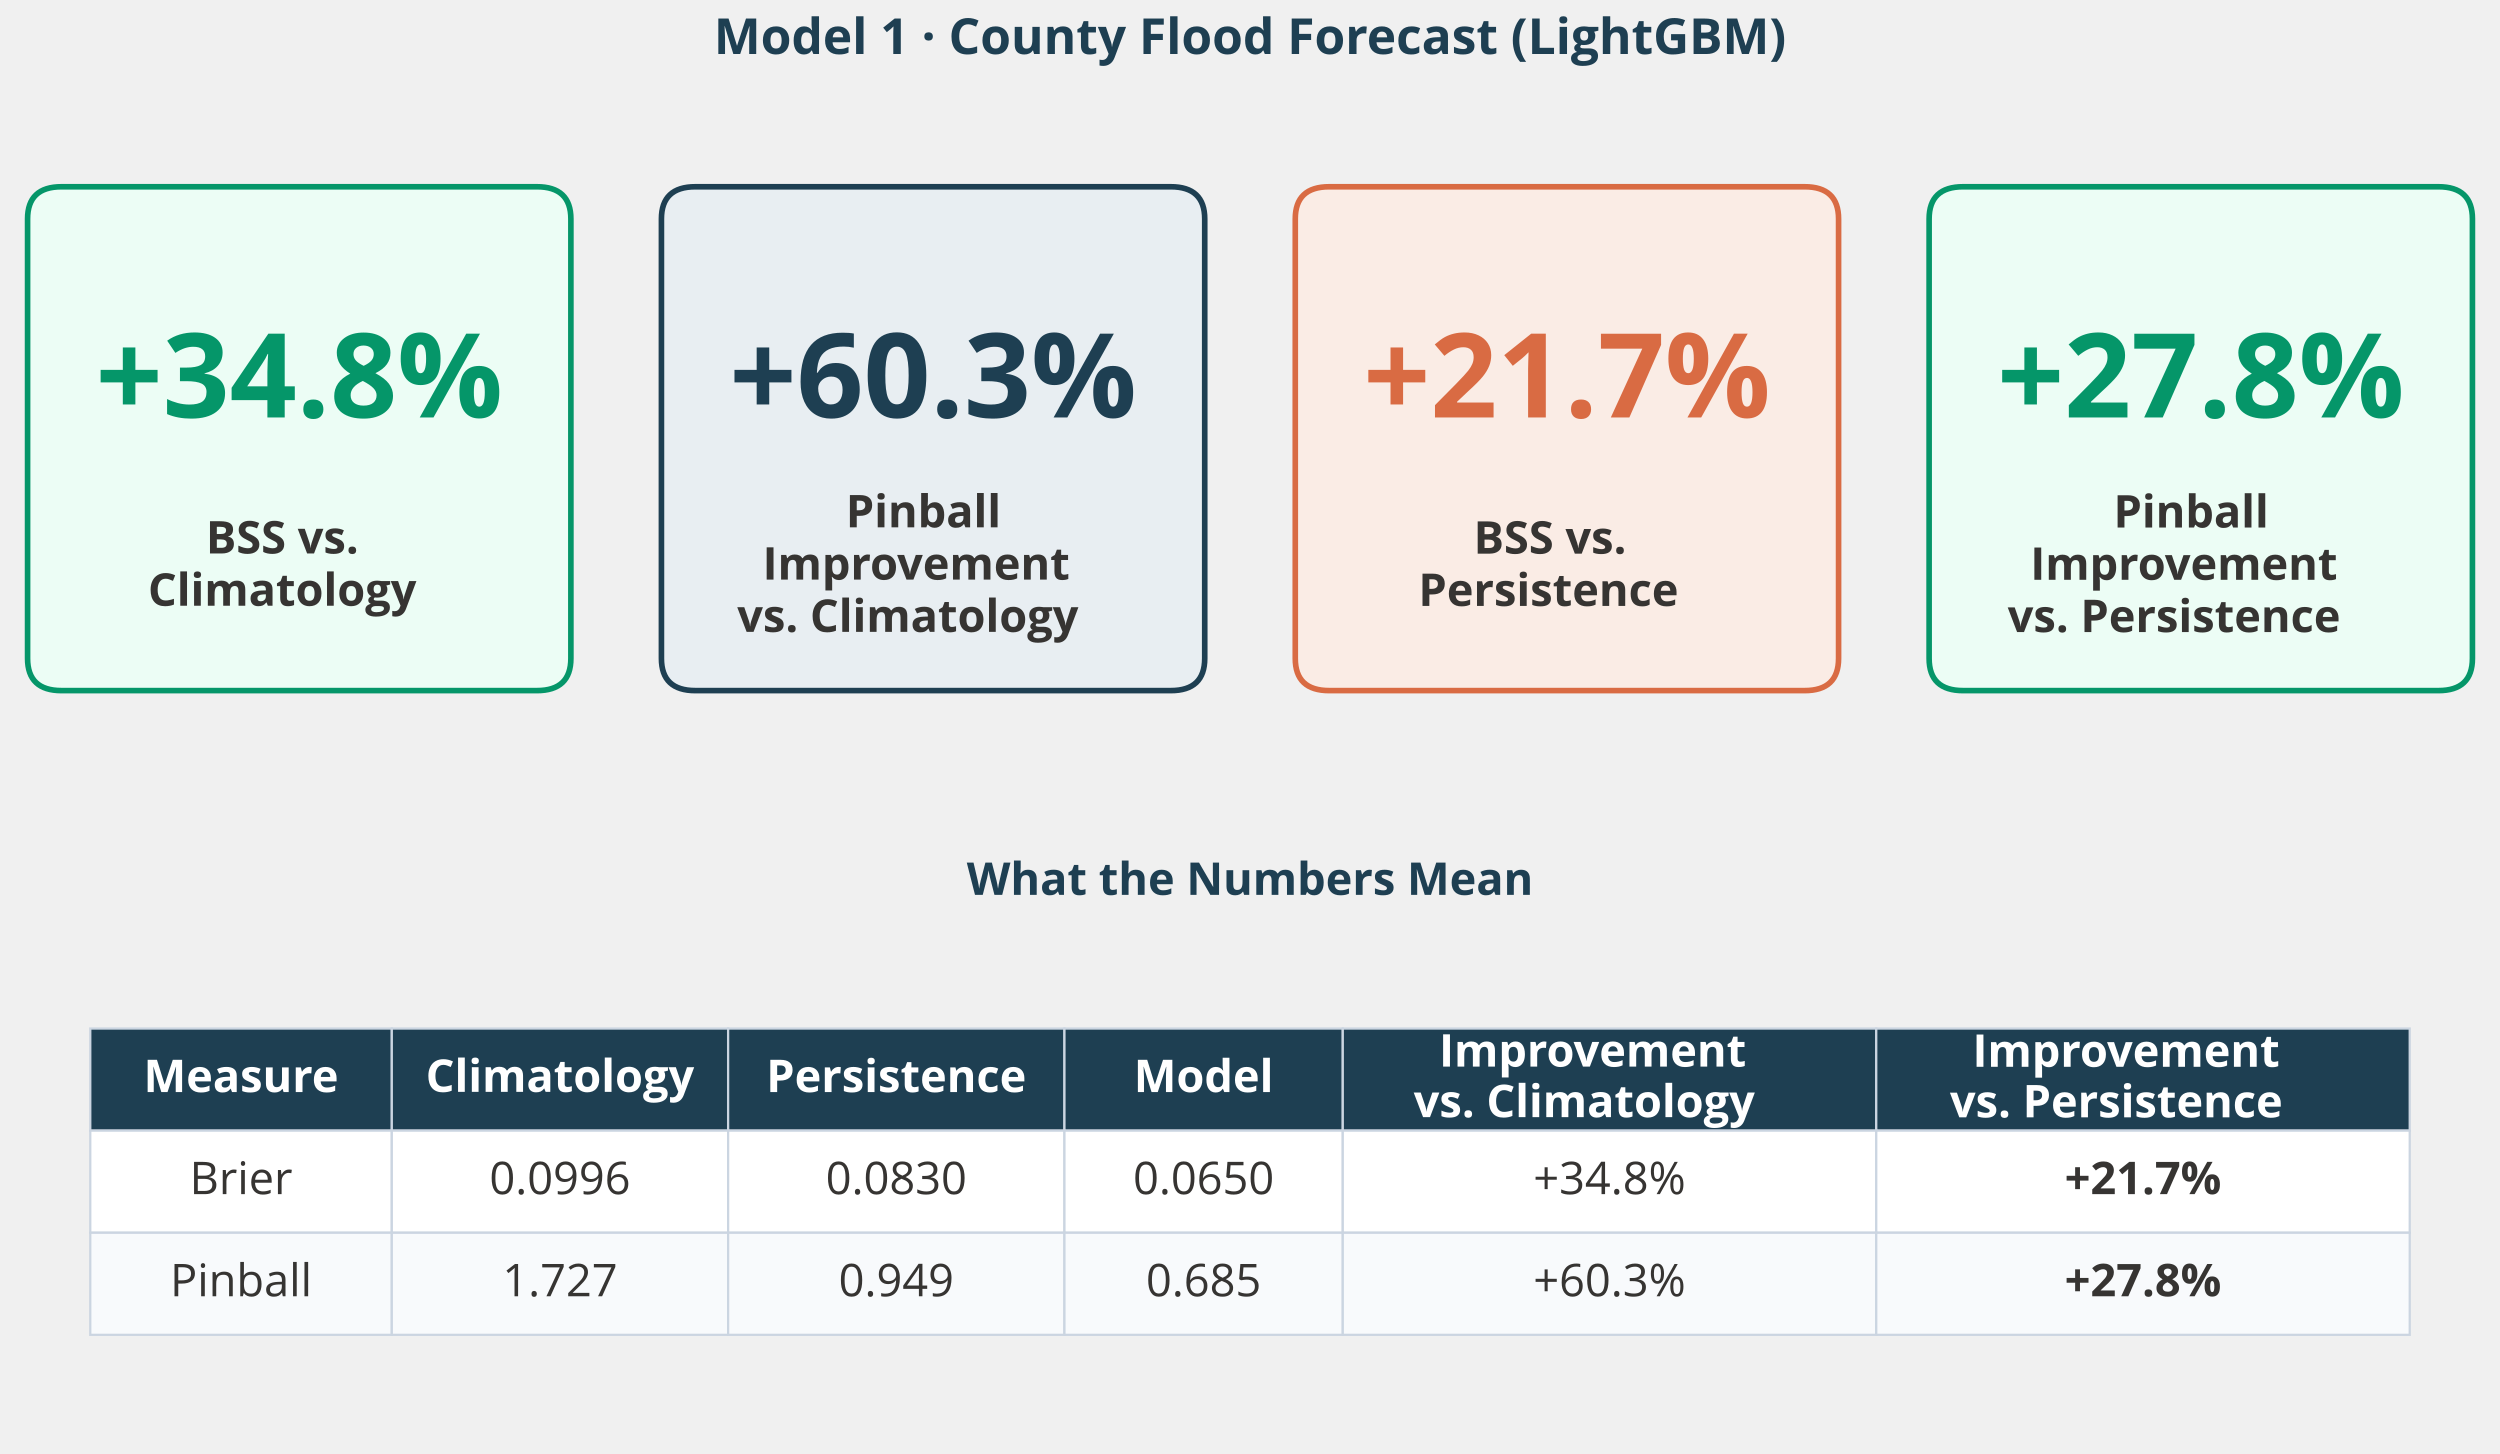
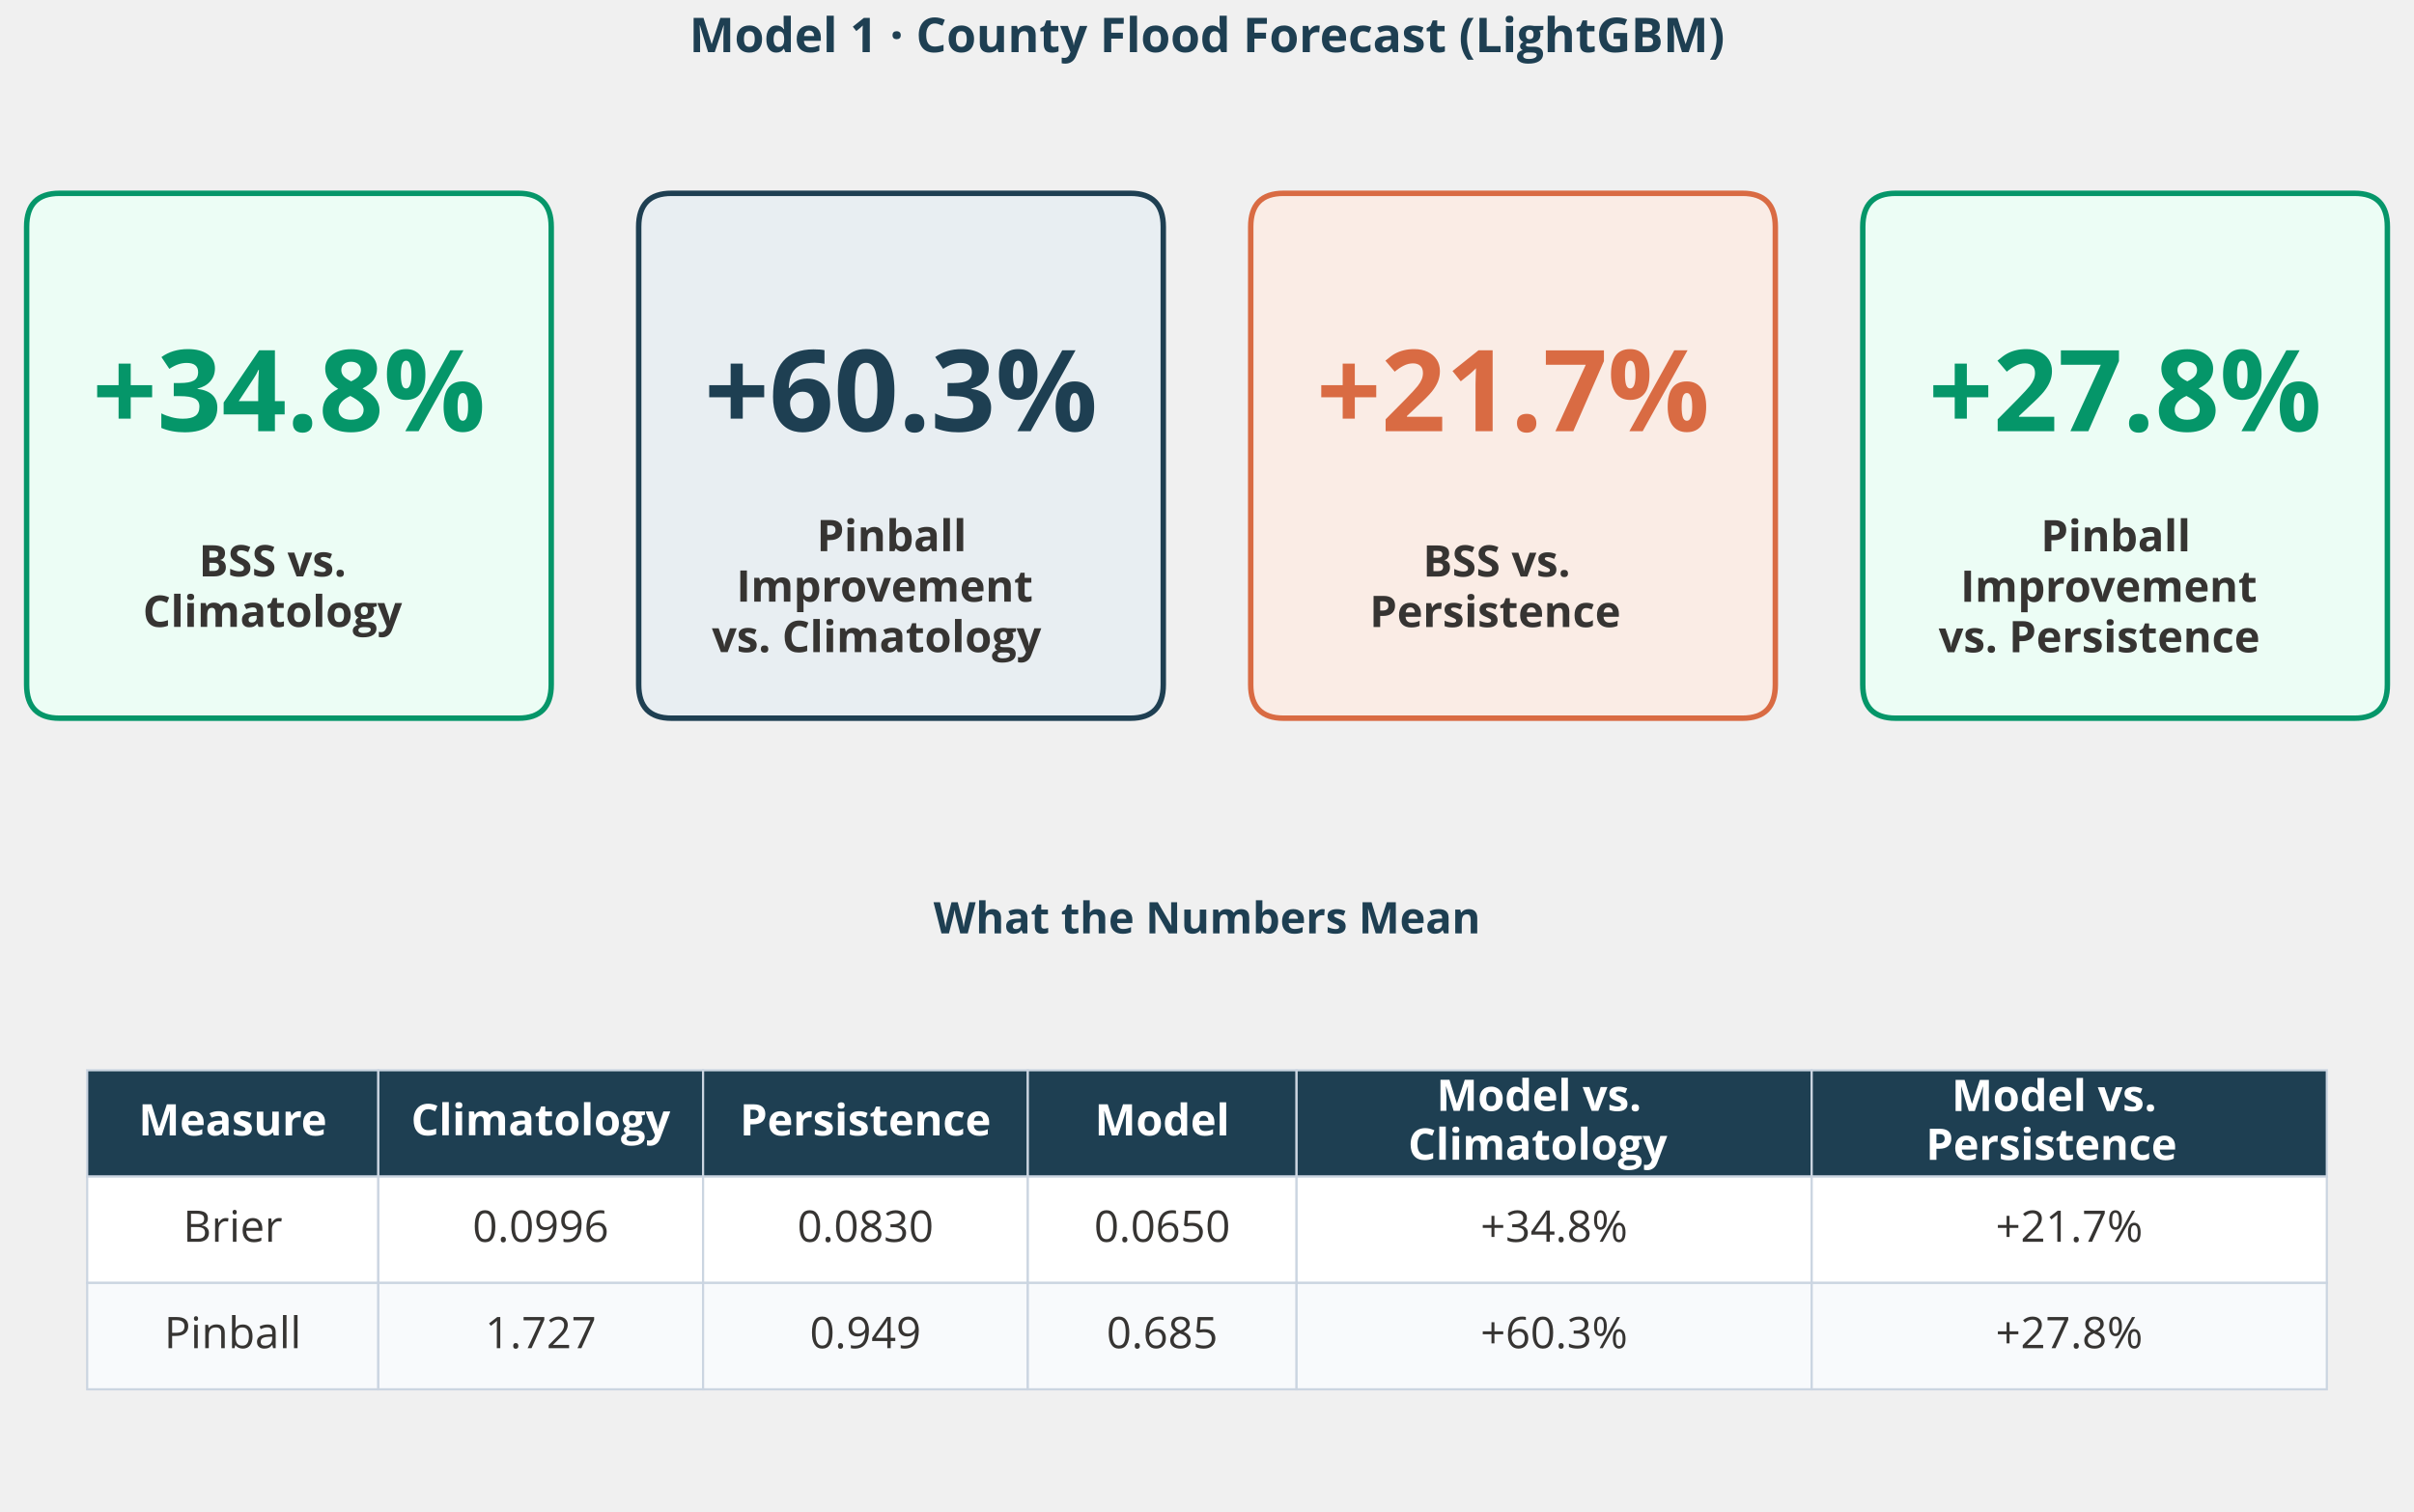
- <svg xmlns="http://www.w3.org/2000/svg" width="1107.36pt" height="643.68pt" viewBox="0 0 1107.36 643.68" version="1.1">
+ <svg xmlns="http://www.w3.org/2000/svg" width="1107.36pt" height="693.36pt" viewBox="0 0 1107.36 693.36" version="1.1">
  <defs>
    <style type="text/css">*{stroke-linejoin: round; stroke-linecap: butt}</style>
  </defs>
  <g id="figure_1">
    <g id="patch_1">
-       <path d="M 0 643.68  L 1107.36 643.68  L 1107.36 0  L 0 0  L 0 643.68  z " style="fill: none; opacity: 0" />
+       <path d="M 0 693.36  L 1107.36 693.36  L 1107.36 0  L 0 0  L 0 693.36  z " style="fill: none; opacity: 0" />
    </g>
    <g id="axes_1">
      <g id="patch_2">
-         <path d="M 27.254 305.899  L 237.825 305.899  Q 252.865 305.899 252.865 291.654  L 252.865 96.968  Q 252.865 82.723 237.825 82.723  L 27.254 82.723  Q 12.214 82.723 12.214 96.968  L 12.214 291.654  Q 12.214 305.899 27.254 305.899  z " clip-path="url(#p04f1c26dc8)" style="fill: #ecfdf5; stroke: #059669; stroke-width: 2.5; stroke-linejoin: miter" />
+         <path d="M 27.254 329.48  L 237.825 329.48  Q 252.865 329.48 252.865 314.11  L 252.865 104.055  Q 252.865 88.685 237.825 88.685  L 27.254 88.685  Q 12.214 88.685 12.214 104.055  L 12.214 314.11  Q 12.214 329.48 27.254 329.48  z " clip-path="url(#p2eec0f5990)" style="fill: #ecfdf5; stroke: #059669; stroke-width: 2.5; stroke-linejoin: miter" />
      </g>
      <g id="text_1">
-         <text style="font-weight: 700; font-size: 52px; font-family: 'Open Sans', 'DejaVu Sans', 'Arial', sans-serif; text-anchor: middle; fill: #059669" x="132.539" y="184.917" transform="rotate(-0 132.5394 184.9173)">+34.8%</text>
+         <text style="font-weight: 700; font-size: 52px; font-family: 'Open Sans', 'DejaVu Sans', 'Arial', sans-serif; text-anchor: middle; fill: #059669" x="132.539" y="197.815" transform="rotate(-0 132.5394 197.8149)">+34.8%</text>
      </g>
      <g id="text_2">
-         <text style="font-weight: 700; font-size: 20px; font-family: 'Open Sans', 'DejaVu Sans', 'Arial', sans-serif; fill: #363432" transform="translate(91.21445 245.1548)">BSS vs.</text>
-         <text style="font-weight: 700; font-size: 20px; font-family: 'Open Sans', 'DejaVu Sans', 'Arial', sans-serif; fill: #363432" transform="translate(65.55039 268.3103)">Climatology</text>
+         <text style="font-weight: 700; font-size: 20px; font-family: 'Open Sans', 'DejaVu Sans', 'Arial', sans-serif; fill: #363432" transform="translate(91.21445 264.4252)">BSS vs.</text>
+         <text style="font-weight: 700; font-size: 20px; font-family: 'Open Sans', 'DejaVu Sans', 'Arial', sans-serif; fill: #363432" transform="translate(65.55039 287.5807)">Climatology</text>
      </g>
    </g>
    <g id="axes_2">
      <g id="patch_3">
-         <path d="M 308.015 305.899  L 518.585 305.899  Q 533.626 305.899 533.626 291.654  L 533.626 96.968  Q 533.626 82.723 518.585 82.723  L 308.015 82.723  Q 292.974 82.723 292.974 96.968  L 292.974 291.654  Q 292.974 305.899 308.015 305.899  z " clip-path="url(#p5134a5a950)" style="fill: #e8eef2; stroke: #1e3f52; stroke-width: 2.5; stroke-linejoin: miter" />
+         <path d="M 308.015 329.48  L 518.585 329.48  Q 533.626 329.48 533.626 314.11  L 533.626 104.055  Q 533.626 88.685 518.585 88.685  L 308.015 88.685  Q 292.974 88.685 292.974 104.055  L 292.974 314.11  Q 292.974 329.48 308.015 329.48  z " clip-path="url(#peaba86b20e)" style="fill: #e8eef2; stroke: #1e3f52; stroke-width: 2.5; stroke-linejoin: miter" />
      </g>
      <g id="text_3">
-         <text style="font-weight: 700; font-size: 52px; font-family: 'Open Sans', 'DejaVu Sans', 'Arial', sans-serif; text-anchor: middle; fill: #1e3f52" x="413.3" y="184.917" transform="rotate(-0 413.2998 184.9173)">+60.3%</text>
+         <text style="font-weight: 700; font-size: 52px; font-family: 'Open Sans', 'DejaVu Sans', 'Arial', sans-serif; text-anchor: middle; fill: #1e3f52" x="413.3" y="197.815" transform="rotate(-0 413.2998 197.8149)">+60.3%</text>
      </g>
      <g id="text_4">
-         <text style="font-weight: 700; font-size: 20px; font-family: 'Open Sans', 'DejaVu Sans', 'Arial', sans-serif; fill: #363432" transform="translate(374.6608 233.5771)">Pinball</text>
-         <text style="font-weight: 700; font-size: 20px; font-family: 'Open Sans', 'DejaVu Sans', 'Arial', sans-serif; fill: #363432" transform="translate(337.7967 256.7325)">Improvement</text>
-         <text style="font-weight: 700; font-size: 20px; font-family: 'Open Sans', 'DejaVu Sans', 'Arial', sans-serif; fill: #363432" transform="translate(326.5608 279.888)">vs. Climatology</text>
+         <text style="font-weight: 700; font-size: 20px; font-family: 'Open Sans', 'DejaVu Sans', 'Arial', sans-serif; fill: #363432" transform="translate(374.6608 252.8475)">Pinball</text>
+         <text style="font-weight: 700; font-size: 20px; font-family: 'Open Sans', 'DejaVu Sans', 'Arial', sans-serif; fill: #363432" transform="translate(337.7967 276.0029)">Improvement</text>
+         <text style="font-weight: 700; font-size: 20px; font-family: 'Open Sans', 'DejaVu Sans', 'Arial', sans-serif; fill: #363432" transform="translate(326.5608 299.1584)">vs. Climatology</text>
      </g>
    </g>
    <g id="axes_3">
      <g id="patch_4">
-         <path d="M 588.775 305.899  L 799.345 305.899  Q 814.386 305.899 814.386 291.654  L 814.386 96.968  Q 814.386 82.723 799.345 82.723  L 588.775 82.723  Q 573.734 82.723 573.734 96.968  L 573.734 291.654  Q 573.734 305.899 588.775 305.899  z " clip-path="url(#p54d64311cc)" style="fill: #faece5; stroke: #d96b43; stroke-width: 2.5; stroke-linejoin: miter" />
+         <path d="M 588.775 329.48  L 799.345 329.48  Q 814.386 329.48 814.386 314.11  L 814.386 104.055  Q 814.386 88.685 799.345 88.685  L 588.775 88.685  Q 573.734 88.685 573.734 104.055  L 573.734 314.11  Q 573.734 329.48 588.775 329.48  z " clip-path="url(#pbb0db11c16)" style="fill: #faece5; stroke: #d96b43; stroke-width: 2.5; stroke-linejoin: miter" />
      </g>
      <g id="text_5">
-         <text style="font-weight: 700; font-size: 52px; font-family: 'Open Sans', 'DejaVu Sans', 'Arial', sans-serif; text-anchor: middle; fill: #d96b43" x="694.06" y="184.917" transform="rotate(-0 694.0602 184.9173)">+21.7%</text>
+         <text style="font-weight: 700; font-size: 52px; font-family: 'Open Sans', 'DejaVu Sans', 'Arial', sans-serif; text-anchor: middle; fill: #d96b43" x="694.06" y="197.815" transform="rotate(-0 694.0602 197.8149)">+21.7%</text>
      </g>
      <g id="text_6">
-         <text style="font-weight: 700; font-size: 20px; font-family: 'Open Sans', 'DejaVu Sans', 'Arial', sans-serif; fill: #363432" transform="translate(652.7352 245.2329)">BSS vs.</text>
-         <text style="font-weight: 700; font-size: 20px; font-family: 'Open Sans', 'DejaVu Sans', 'Arial', sans-serif; fill: #363432" transform="translate(628.293 268.3884)">Persistence</text>
+         <text style="font-weight: 700; font-size: 20px; font-family: 'Open Sans', 'DejaVu Sans', 'Arial', sans-serif; fill: #363432" transform="translate(652.7352 264.5033)">BSS vs.</text>
+         <text style="font-weight: 700; font-size: 20px; font-family: 'Open Sans', 'DejaVu Sans', 'Arial', sans-serif; fill: #363432" transform="translate(628.293 287.6588)">Persistence</text>
      </g>
    </g>
    <g id="axes_4">
      <g id="patch_5">
-         <path d="M 869.535 305.899  L 1080.106 305.899  Q 1095.146 305.899 1095.146 291.654  L 1095.146 96.968  Q 1095.146 82.723 1080.106 82.723  L 869.535 82.723  Q 854.495 82.723 854.495 96.968  L 854.495 291.654  Q 854.495 305.899 869.535 305.899  z " clip-path="url(#pecf623326b)" style="fill: #ecfdf5; stroke: #059669; stroke-width: 2.5; stroke-linejoin: miter" />
+         <path d="M 869.535 329.48  L 1080.106 329.48  Q 1095.146 329.48 1095.146 314.11  L 1095.146 104.055  Q 1095.146 88.685 1080.106 88.685  L 869.535 88.685  Q 854.495 88.685 854.495 104.055  L 854.495 314.11  Q 854.495 329.48 869.535 329.48  z " clip-path="url(#p7343084a53)" style="fill: #ecfdf5; stroke: #059669; stroke-width: 2.5; stroke-linejoin: miter" />
      </g>
      <g id="text_7">
-         <text style="font-weight: 700; font-size: 52px; font-family: 'Open Sans', 'DejaVu Sans', 'Arial', sans-serif; text-anchor: middle; fill: #059669" x="974.821" y="184.917" transform="rotate(-0 974.8206 184.9173)">+27.8%</text>
+         <text style="font-weight: 700; font-size: 52px; font-family: 'Open Sans', 'DejaVu Sans', 'Arial', sans-serif; text-anchor: middle; fill: #059669" x="974.821" y="197.815" transform="rotate(-0 974.8206 197.8149)">+27.8%</text>
      </g>
      <g id="text_8">
-         <text style="font-weight: 700; font-size: 20px; font-family: 'Open Sans', 'DejaVu Sans', 'Arial', sans-serif; fill: #363432" transform="translate(936.1815 233.6552)">Pinball</text>
-         <text style="font-weight: 700; font-size: 20px; font-family: 'Open Sans', 'DejaVu Sans', 'Arial', sans-serif; fill: #363432" transform="translate(899.3174 256.8107)">Improvement</text>
-         <text style="font-weight: 700; font-size: 20px; font-family: 'Open Sans', 'DejaVu Sans', 'Arial', sans-serif; fill: #363432" transform="translate(889.3034 279.9661)">vs. Persistence</text>
+         <text style="font-weight: 700; font-size: 20px; font-family: 'Open Sans', 'DejaVu Sans', 'Arial', sans-serif; fill: #363432" transform="translate(936.1815 252.9256)">Pinball</text>
+         <text style="font-weight: 700; font-size: 20px; font-family: 'Open Sans', 'DejaVu Sans', 'Arial', sans-serif; fill: #363432" transform="translate(899.3174 276.0811)">Improvement</text>
+         <text style="font-weight: 700; font-size: 20px; font-family: 'Open Sans', 'DejaVu Sans', 'Arial', sans-serif; fill: #363432" transform="translate(889.3034 299.2365)">vs. Persistence</text>
      </g>
    </g>
    <g id="axes_5">
      <g id="table_1">
        <g id="patch_6">
-           <path d="M 39.989 500.811  L 173.549 500.811  L 173.549 455.587  L 39.989 455.587  z " style="fill: #1e3f52; stroke: #cbd5e1; stroke-linejoin: miter" />
+           <path d="M 39.989 539.78  L 173.549 539.78  L 173.549 490.986  L 39.989 490.986  z " style="fill: #1e3f52; stroke: #cbd5e1; stroke-linejoin: miter" />
        </g>
        <g id="text_9">
-           <text style="font-weight: 700; font-size: 20px; font-family: 'Open Sans', 'DejaVu Sans', 'Arial', sans-serif; text-anchor: middle; fill: #ffffff" x="106.769" y="483.718" transform="rotate(-0 106.7687 483.7178)">Measure</text>
+           <text style="font-weight: 700; font-size: 20px; font-family: 'Open Sans', 'DejaVu Sans', 'Arial', sans-serif; text-anchor: middle; fill: #ffffff" x="106.769" y="520.902" transform="rotate(-0 106.7687 520.9019)">Measure</text>
        </g>
        <g id="patch_7">
-           <path d="M 173.549 500.811  L 322.519 500.811  L 322.519 455.587  L 173.549 455.587  z " style="fill: #1e3f52; stroke: #cbd5e1; stroke-linejoin: miter" />
+           <path d="M 173.549 539.78  L 322.519 539.78  L 322.519 490.986  L 173.549 490.986  z " style="fill: #1e3f52; stroke: #cbd5e1; stroke-linejoin: miter" />
        </g>
        <g id="text_10">
-           <text style="font-weight: 700; font-size: 20px; font-family: 'Open Sans', 'DejaVu Sans', 'Arial', sans-serif; text-anchor: middle; fill: #ffffff" x="248.034" y="483.64" transform="rotate(-0 248.0337 483.6396)">Climatology</text>
+           <text style="font-weight: 700; font-size: 20px; font-family: 'Open Sans', 'DejaVu Sans', 'Arial', sans-serif; text-anchor: middle; fill: #ffffff" x="248.034" y="520.824" transform="rotate(-0 248.0337 520.8238)">Climatology</text>
        </g>
        <g id="patch_8">
-           <path d="M 322.519 500.811  L 471.489 500.811  L 471.489 455.587  L 322.519 455.587  z " style="fill: #1e3f52; stroke: #cbd5e1; stroke-linejoin: miter" />
+           <path d="M 322.519 539.78  L 471.489 539.78  L 471.489 490.986  L 322.519 490.986  z " style="fill: #1e3f52; stroke: #cbd5e1; stroke-linejoin: miter" />
        </g>
        <g id="text_11">
-           <text style="font-weight: 700; font-size: 20px; font-family: 'Open Sans', 'DejaVu Sans', 'Arial', sans-serif; text-anchor: middle; fill: #ffffff" x="397.004" y="483.718" transform="rotate(-0 397.0042 483.7178)">Persistence</text>
+           <text style="font-weight: 700; font-size: 20px; font-family: 'Open Sans', 'DejaVu Sans', 'Arial', sans-serif; text-anchor: middle; fill: #ffffff" x="397.004" y="520.902" transform="rotate(-0 397.0042 520.9019)">Persistence</text>
        </g>
        <g id="patch_9">
-           <path d="M 471.489 500.811  L 594.775 500.811  L 594.775 455.587  L 471.489 455.587  z " style="fill: #1e3f52; stroke: #cbd5e1; stroke-linejoin: miter" />
+           <path d="M 471.489 539.78  L 594.775 539.78  L 594.775 490.986  L 471.489 490.986  z " style="fill: #1e3f52; stroke: #cbd5e1; stroke-linejoin: miter" />
        </g>
        <g id="text_12">
-           <text style="font-weight: 700; font-size: 20px; font-family: 'Open Sans', 'DejaVu Sans', 'Arial', sans-serif; text-anchor: middle; fill: #ffffff" x="533.132" y="483.718" transform="rotate(-0 533.1324 483.7178)">Model</text>
+           <text style="font-weight: 700; font-size: 20px; font-family: 'Open Sans', 'DejaVu Sans', 'Arial', sans-serif; text-anchor: middle; fill: #ffffff" x="533.132" y="520.902" transform="rotate(-0 533.1324 520.9019)">Model</text>
        </g>
        <g id="patch_10">
-           <path d="M 594.775 500.811  L 831.073 500.811  L 831.073 455.587  L 594.775 455.587  z " style="fill: #1e3f52; stroke: #cbd5e1; stroke-linejoin: miter" />
+           <path d="M 594.775 539.78  L 831.073 539.78  L 831.073 490.986  L 594.775 490.986  z " style="fill: #1e3f52; stroke: #cbd5e1; stroke-linejoin: miter" />
        </g>
        <g id="text_13">
-           <text style="font-weight: 700; font-size: 20px; font-family: 'Open Sans', 'DejaVu Sans', 'Arial', sans-serif; fill: #ffffff" transform="translate(637.4211 472.4418)">Improvement</text>
-           <text style="font-weight: 700; font-size: 20px; font-family: 'Open Sans', 'DejaVu Sans', 'Arial', sans-serif; fill: #ffffff" transform="translate(626.1852 494.8374)">vs. Climatology</text>
+           <text style="font-weight: 700; font-size: 20px; font-family: 'Open Sans', 'DejaVu Sans', 'Arial', sans-serif; fill: #ffffff" transform="translate(658.9836 509.626)">Model vs.</text>
+           <text style="font-weight: 700; font-size: 20px; font-family: 'Open Sans', 'DejaVu Sans', 'Arial', sans-serif; fill: #ffffff" transform="translate(645.9352 532.0216)">Climatology</text>
        </g>
        <g id="patch_11">
-           <path d="M 831.073 500.811  L 1067.371 500.811  L 1067.371 455.587  L 831.073 455.587  z " style="fill: #1e3f52; stroke: #cbd5e1; stroke-linejoin: miter" />
+           <path d="M 831.073 539.78  L 1067.371 539.78  L 1067.371 490.986  L 831.073 490.986  z " style="fill: #1e3f52; stroke: #cbd5e1; stroke-linejoin: miter" />
        </g>
        <g id="text_14">
-           <text style="font-weight: 700; font-size: 20px; font-family: 'Open Sans', 'DejaVu Sans', 'Arial', sans-serif; fill: #ffffff" transform="translate(873.7191 472.5199)">Improvement</text>
-           <text style="font-weight: 700; font-size: 20px; font-family: 'Open Sans', 'DejaVu Sans', 'Arial', sans-serif; fill: #ffffff" transform="translate(863.705 494.9156)">vs. Persistence</text>
+           <text style="font-weight: 700; font-size: 20px; font-family: 'Open Sans', 'DejaVu Sans', 'Arial', sans-serif; fill: #ffffff" transform="translate(895.2816 509.7041)">Model vs.</text>
+           <text style="font-weight: 700; font-size: 20px; font-family: 'Open Sans', 'DejaVu Sans', 'Arial', sans-serif; fill: #ffffff" transform="translate(883.455 532.0997)">Persistence</text>
        </g>
        <g id="patch_12">
-           <path d="M 39.989 546.034  L 173.549 546.034  L 173.549 500.811  L 39.989 500.811  z " style="fill: #ffffff; stroke: #cbd5e1; stroke-linejoin: miter" />
+           <path d="M 39.989 588.573  L 173.549 588.573  L 173.549 539.78  L 39.989 539.78  z " style="fill: #ffffff; stroke: #cbd5e1; stroke-linejoin: miter" />
        </g>
        <g id="text_15">
-           <text style="font-size: 20px; font-family: 'Open Sans', 'DejaVu Sans', 'Arial', sans-serif; text-anchor: middle; fill: #363432" x="106.769" y="528.941" transform="rotate(-0 106.7687 528.9409)">Brier</text>
+           <text style="font-size: 20px; font-family: 'Open Sans', 'DejaVu Sans', 'Arial', sans-serif; text-anchor: middle; fill: #363432" x="106.769" y="569.695" transform="rotate(-0 106.7687 569.6953)">Brier</text>
        </g>
        <g id="patch_13">
-           <path d="M 173.549 546.034  L 322.519 546.034  L 322.519 500.811  L 173.549 500.811  z " style="fill: #ffffff; stroke: #cbd5e1; stroke-linejoin: miter" />
+           <path d="M 173.549 588.573  L 322.519 588.573  L 322.519 539.78  L 173.549 539.78  z " style="fill: #ffffff; stroke: #cbd5e1; stroke-linejoin: miter" />
        </g>
        <g id="text_16">
-           <text style="font-size: 20px; font-family: 'Open Sans', 'DejaVu Sans', 'Arial', sans-serif; text-anchor: middle; fill: #363432" x="248.034" y="528.941" transform="rotate(-0 248.0337 528.9409)">0.0996</text>
+           <text style="font-size: 20px; font-family: 'Open Sans', 'DejaVu Sans', 'Arial', sans-serif; text-anchor: middle; fill: #363432" x="248.034" y="569.695" transform="rotate(-0 248.0337 569.6953)">0.0996</text>
        </g>
        <g id="patch_14">
-           <path d="M 322.519 546.034  L 471.489 546.034  L 471.489 500.811  L 322.519 500.811  z " style="fill: #ffffff; stroke: #cbd5e1; stroke-linejoin: miter" />
+           <path d="M 322.519 588.573  L 471.489 588.573  L 471.489 539.78  L 322.519 539.78  z " style="fill: #ffffff; stroke: #cbd5e1; stroke-linejoin: miter" />
        </g>
        <g id="text_17">
-           <text style="font-size: 20px; font-family: 'Open Sans', 'DejaVu Sans', 'Arial', sans-serif; text-anchor: middle; fill: #363432" x="397.004" y="528.941" transform="rotate(-0 397.0042 528.9409)">0.0830</text>
+           <text style="font-size: 20px; font-family: 'Open Sans', 'DejaVu Sans', 'Arial', sans-serif; text-anchor: middle; fill: #363432" x="397.004" y="569.695" transform="rotate(-0 397.0042 569.6953)">0.0830</text>
        </g>
        <g id="patch_15">
-           <path d="M 471.489 546.034  L 594.775 546.034  L 594.775 500.811  L 471.489 500.811  z " style="fill: #ffffff; stroke: #cbd5e1; stroke-linejoin: miter" />
+           <path d="M 471.489 588.573  L 594.775 588.573  L 594.775 539.78  L 471.489 539.78  z " style="fill: #ffffff; stroke: #cbd5e1; stroke-linejoin: miter" />
        </g>
        <g id="text_18">
-           <text style="font-size: 20px; font-family: 'Open Sans', 'DejaVu Sans', 'Arial', sans-serif; text-anchor: middle; fill: #363432" x="533.132" y="528.941" transform="rotate(-0 533.1324 528.9409)">0.0650</text>
+           <text style="font-size: 20px; font-family: 'Open Sans', 'DejaVu Sans', 'Arial', sans-serif; text-anchor: middle; fill: #363432" x="533.132" y="569.695" transform="rotate(-0 533.1324 569.6953)">0.0650</text>
        </g>
        <g id="patch_16">
-           <path d="M 594.775 546.034  L 831.073 546.034  L 831.073 500.811  L 594.775 500.811  z " style="fill: #ffffff; stroke: #cbd5e1; stroke-linejoin: miter" />
+           <path d="M 594.775 588.573  L 831.073 588.573  L 831.073 539.78  L 594.775 539.78  z " style="fill: #ffffff; stroke: #cbd5e1; stroke-linejoin: miter" />
        </g>
        <g id="text_19">
-           <text style="font-size: 20px; font-family: 'Open Sans', 'DejaVu Sans', 'Arial', sans-serif; text-anchor: middle; fill: #363432" x="712.924" y="528.941" transform="rotate(-0 712.9243 528.9409)">+34.8%</text>
+           <text style="font-size: 20px; font-family: 'Open Sans', 'DejaVu Sans', 'Arial', sans-serif; text-anchor: middle; fill: #363432" x="712.924" y="569.695" transform="rotate(-0 712.9243 569.6953)">+34.8%</text>
        </g>
        <g id="patch_17">
-           <path d="M 831.073 546.034  L 1067.371 546.034  L 1067.371 500.811  L 831.073 500.811  z " style="fill: #ffffff; stroke: #cbd5e1; stroke-linejoin: miter" />
+           <path d="M 831.073 588.573  L 1067.371 588.573  L 1067.371 539.78  L 831.073 539.78  z " style="fill: #ffffff; stroke: #cbd5e1; stroke-linejoin: miter" />
        </g>
        <g id="text_20">
-           <text style="font-weight: 700; font-size: 20px; font-family: 'Open Sans', 'DejaVu Sans', 'Arial', sans-serif; text-anchor: middle; fill: #363432" x="949.222" y="528.941" transform="rotate(-0 949.2222 528.9409)">+21.7%</text>
+           <text style="font-size: 20px; font-family: 'Open Sans', 'DejaVu Sans', 'Arial', sans-serif; text-anchor: middle; fill: #363432" x="949.222" y="569.695" transform="rotate(-0 949.2222 569.6953)">+21.7%</text>
        </g>
        <g id="patch_18">
-           <path d="M 39.989 591.257  L 173.549 591.257  L 173.549 546.034  L 39.989 546.034  z " style="fill: #f8fafc; stroke: #cbd5e1; stroke-linejoin: miter" />
+           <path d="M 39.989 637.367  L 173.549 637.367  L 173.549 588.573  L 39.989 588.573  z " style="fill: #f8fafc; stroke: #cbd5e1; stroke-linejoin: miter" />
        </g>
        <g id="text_21">
-           <text style="font-size: 20px; font-family: 'Open Sans', 'DejaVu Sans', 'Arial', sans-serif; text-anchor: middle; fill: #363432" x="106.769" y="574.164" transform="rotate(-0 106.7687 574.164)">Pinball</text>
+           <text style="font-size: 20px; font-family: 'Open Sans', 'DejaVu Sans', 'Arial', sans-serif; text-anchor: middle; fill: #363432" x="106.769" y="618.489" transform="rotate(-0 106.7687 618.4887)">Pinball</text>
        </g>
        <g id="patch_19">
-           <path d="M 173.549 591.257  L 322.519 591.257  L 322.519 546.034  L 173.549 546.034  z " style="fill: #f8fafc; stroke: #cbd5e1; stroke-linejoin: miter" />
+           <path d="M 173.549 637.367  L 322.519 637.367  L 322.519 588.573  L 173.549 588.573  z " style="fill: #f8fafc; stroke: #cbd5e1; stroke-linejoin: miter" />
        </g>
        <g id="text_22">
-           <text style="font-size: 20px; font-family: 'Open Sans', 'DejaVu Sans', 'Arial', sans-serif; text-anchor: middle; fill: #363432" x="248.034" y="574.164" transform="rotate(-0 248.0337 574.164)">1.727</text>
+           <text style="font-size: 20px; font-family: 'Open Sans', 'DejaVu Sans', 'Arial', sans-serif; text-anchor: middle; fill: #363432" x="248.034" y="618.489" transform="rotate(-0 248.0337 618.4887)">1.727</text>
        </g>
        <g id="patch_20">
-           <path d="M 322.519 591.257  L 471.489 591.257  L 471.489 546.034  L 322.519 546.034  z " style="fill: #f8fafc; stroke: #cbd5e1; stroke-linejoin: miter" />
+           <path d="M 322.519 637.367  L 471.489 637.367  L 471.489 588.573  L 322.519 588.573  z " style="fill: #f8fafc; stroke: #cbd5e1; stroke-linejoin: miter" />
        </g>
        <g id="text_23">
-           <text style="font-size: 20px; font-family: 'Open Sans', 'DejaVu Sans', 'Arial', sans-serif; text-anchor: middle; fill: #363432" x="397.004" y="574.164" transform="rotate(-0 397.0042 574.164)">0.949</text>
+           <text style="font-size: 20px; font-family: 'Open Sans', 'DejaVu Sans', 'Arial', sans-serif; text-anchor: middle; fill: #363432" x="397.004" y="618.489" transform="rotate(-0 397.0042 618.4887)">0.949</text>
        </g>
        <g id="patch_21">
-           <path d="M 471.489 591.257  L 594.775 591.257  L 594.775 546.034  L 471.489 546.034  z " style="fill: #f8fafc; stroke: #cbd5e1; stroke-linejoin: miter" />
+           <path d="M 471.489 637.367  L 594.775 637.367  L 594.775 588.573  L 471.489 588.573  z " style="fill: #f8fafc; stroke: #cbd5e1; stroke-linejoin: miter" />
        </g>
        <g id="text_24">
-           <text style="font-size: 20px; font-family: 'Open Sans', 'DejaVu Sans', 'Arial', sans-serif; text-anchor: middle; fill: #363432" x="533.132" y="574.164" transform="rotate(-0 533.1324 574.164)">0.685</text>
+           <text style="font-size: 20px; font-family: 'Open Sans', 'DejaVu Sans', 'Arial', sans-serif; text-anchor: middle; fill: #363432" x="533.132" y="618.489" transform="rotate(-0 533.1324 618.4887)">0.685</text>
        </g>
        <g id="patch_22">
-           <path d="M 594.775 591.257  L 831.073 591.257  L 831.073 546.034  L 594.775 546.034  z " style="fill: #f8fafc; stroke: #cbd5e1; stroke-linejoin: miter" />
+           <path d="M 594.775 637.367  L 831.073 637.367  L 831.073 588.573  L 594.775 588.573  z " style="fill: #f8fafc; stroke: #cbd5e1; stroke-linejoin: miter" />
        </g>
        <g id="text_25">
-           <text style="font-size: 20px; font-family: 'Open Sans', 'DejaVu Sans', 'Arial', sans-serif; text-anchor: middle; fill: #363432" x="712.924" y="574.164" transform="rotate(-0 712.9243 574.164)">+60.3%</text>
+           <text style="font-size: 20px; font-family: 'Open Sans', 'DejaVu Sans', 'Arial', sans-serif; text-anchor: middle; fill: #363432" x="712.924" y="618.489" transform="rotate(-0 712.9243 618.4887)">+60.3%</text>
        </g>
        <g id="patch_23">
-           <path d="M 831.073 591.257  L 1067.371 591.257  L 1067.371 546.034  L 831.073 546.034  z " style="fill: #f8fafc; stroke: #cbd5e1; stroke-linejoin: miter" />
+           <path d="M 831.073 637.367  L 1067.371 637.367  L 1067.371 588.573  L 831.073 588.573  z " style="fill: #f8fafc; stroke: #cbd5e1; stroke-linejoin: miter" />
        </g>
        <g id="text_26">
-           <text style="font-weight: 700; font-size: 20px; font-family: 'Open Sans', 'DejaVu Sans', 'Arial', sans-serif; text-anchor: middle; fill: #363432" x="949.222" y="574.164" transform="rotate(-0 949.2222 574.164)">+27.8%</text>
+           <text style="font-size: 20px; font-family: 'Open Sans', 'DejaVu Sans', 'Arial', sans-serif; text-anchor: middle; fill: #363432" x="949.222" y="618.489" transform="rotate(-0 949.2222 618.4887)">+27.8%</text>
        </g>
      </g>
      <g id="text_27">
-         <text style="font-weight: 700; font-size: 20px; font-family: 'Open Sans', 'DejaVu Sans', 'Arial', sans-serif; text-anchor: middle; fill: #1e3f52" x="553.68" y="396.364" transform="rotate(-0 553.68 396.3643)">What the Numbers Mean</text>
+         <text style="font-weight: 700; font-size: 20px; font-family: 'Open Sans', 'DejaVu Sans', 'Arial', sans-serif; text-anchor: middle; fill: #1e3f52" x="553.68" y="428.193" transform="rotate(-0 553.68 428.1931)">What the Numbers Mean</text>
      </g>
    </g>
    <g id="text_28">
      <text style="font-weight: 700; font-size: 22px; font-family: 'Open Sans', 'DejaVu Sans', 'Arial', sans-serif; text-anchor: middle; fill: #1e3f52" x="553.68" y="23.917" transform="rotate(-0 553.68 23.91656)">Model 1 · County Flood Forecast (LightGBM)</text>
    </g>
  </g>
  <defs>
-     <clipPath id="p04f1c26dc8">
-       <rect x="7.2" y="75.6" width="250.679" height="237.421" />
+     <clipPath id="p2eec0f5990">
+       <rect x="7.2" y="81" width="250.679" height="256.165" />
    </clipPath>
-     <clipPath id="p5134a5a950">
-       <rect x="287.96" y="75.6" width="250.679" height="237.421" />
+     <clipPath id="peaba86b20e">
+       <rect x="287.96" y="81" width="250.679" height="256.165" />
    </clipPath>
-     <clipPath id="p54d64311cc">
-       <rect x="568.721" y="75.6" width="250.679" height="237.421" />
+     <clipPath id="pbb0db11c16">
+       <rect x="568.721" y="81" width="250.679" height="256.165" />
    </clipPath>
-     <clipPath id="pecf623326b">
-       <rect x="849.481" y="75.6" width="250.679" height="237.421" />
+     <clipPath id="p7343084a53">
+       <rect x="849.481" y="81" width="250.679" height="256.165" />
    </clipPath>
  </defs>
</svg>
